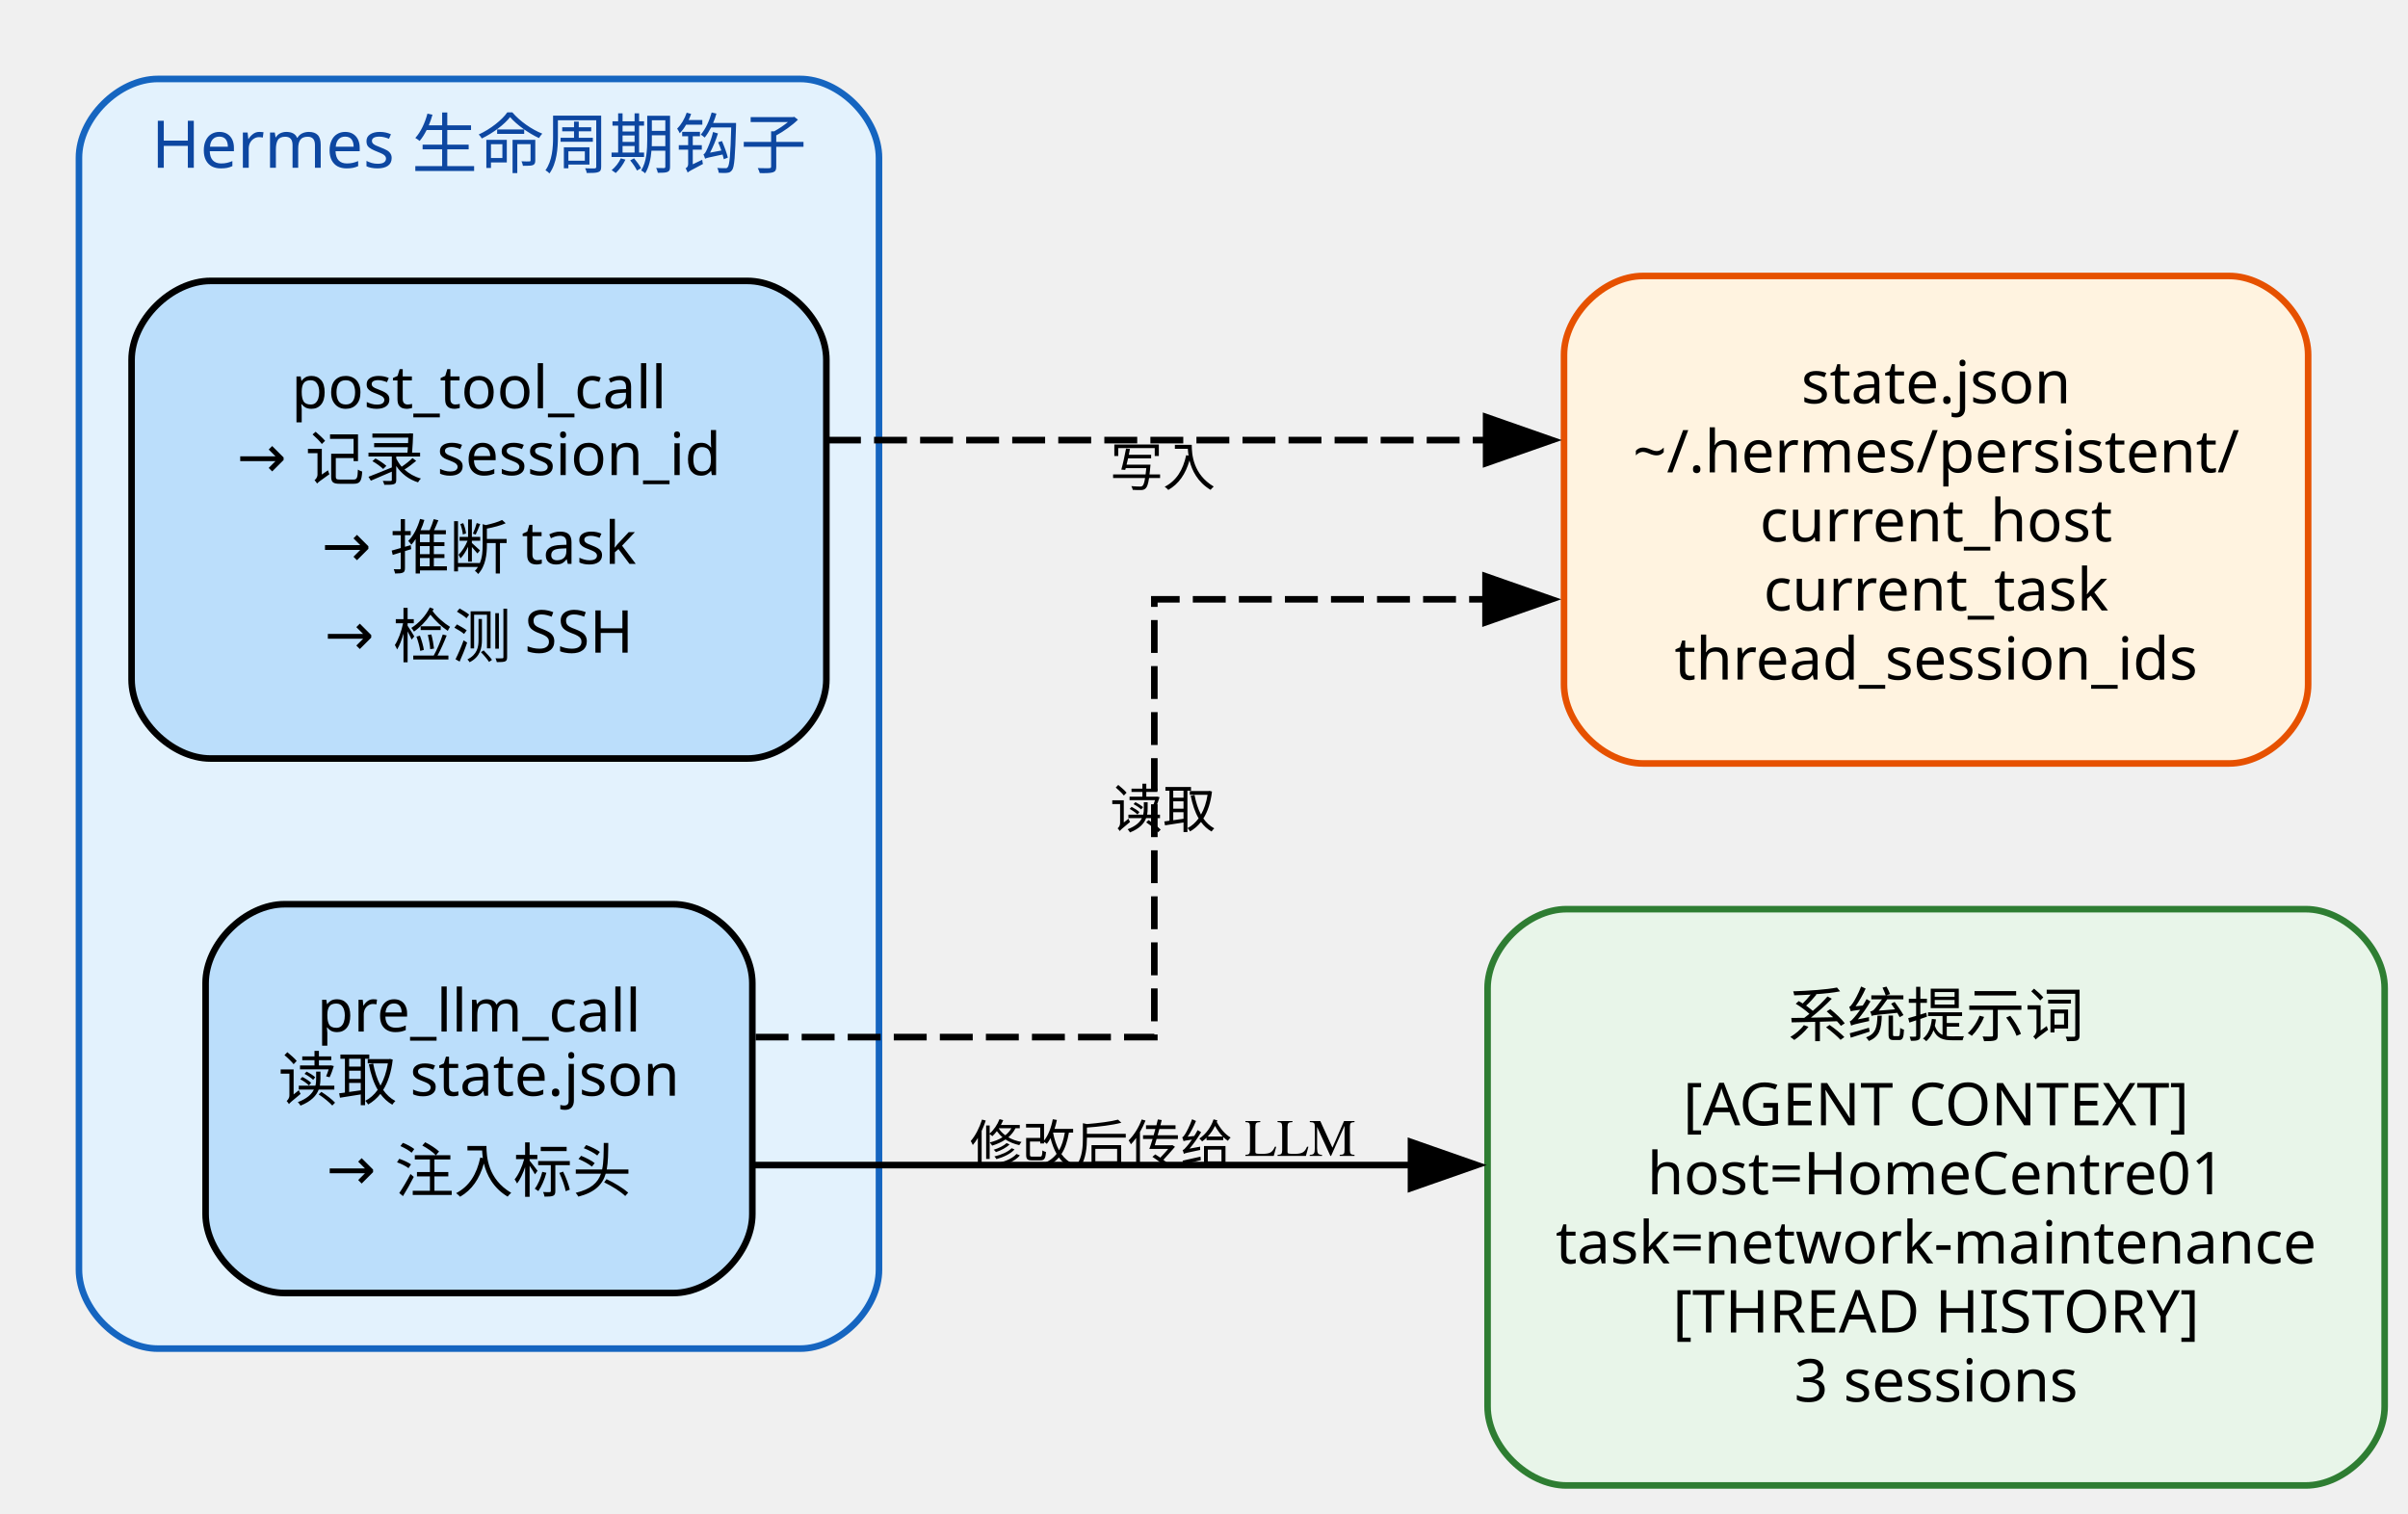
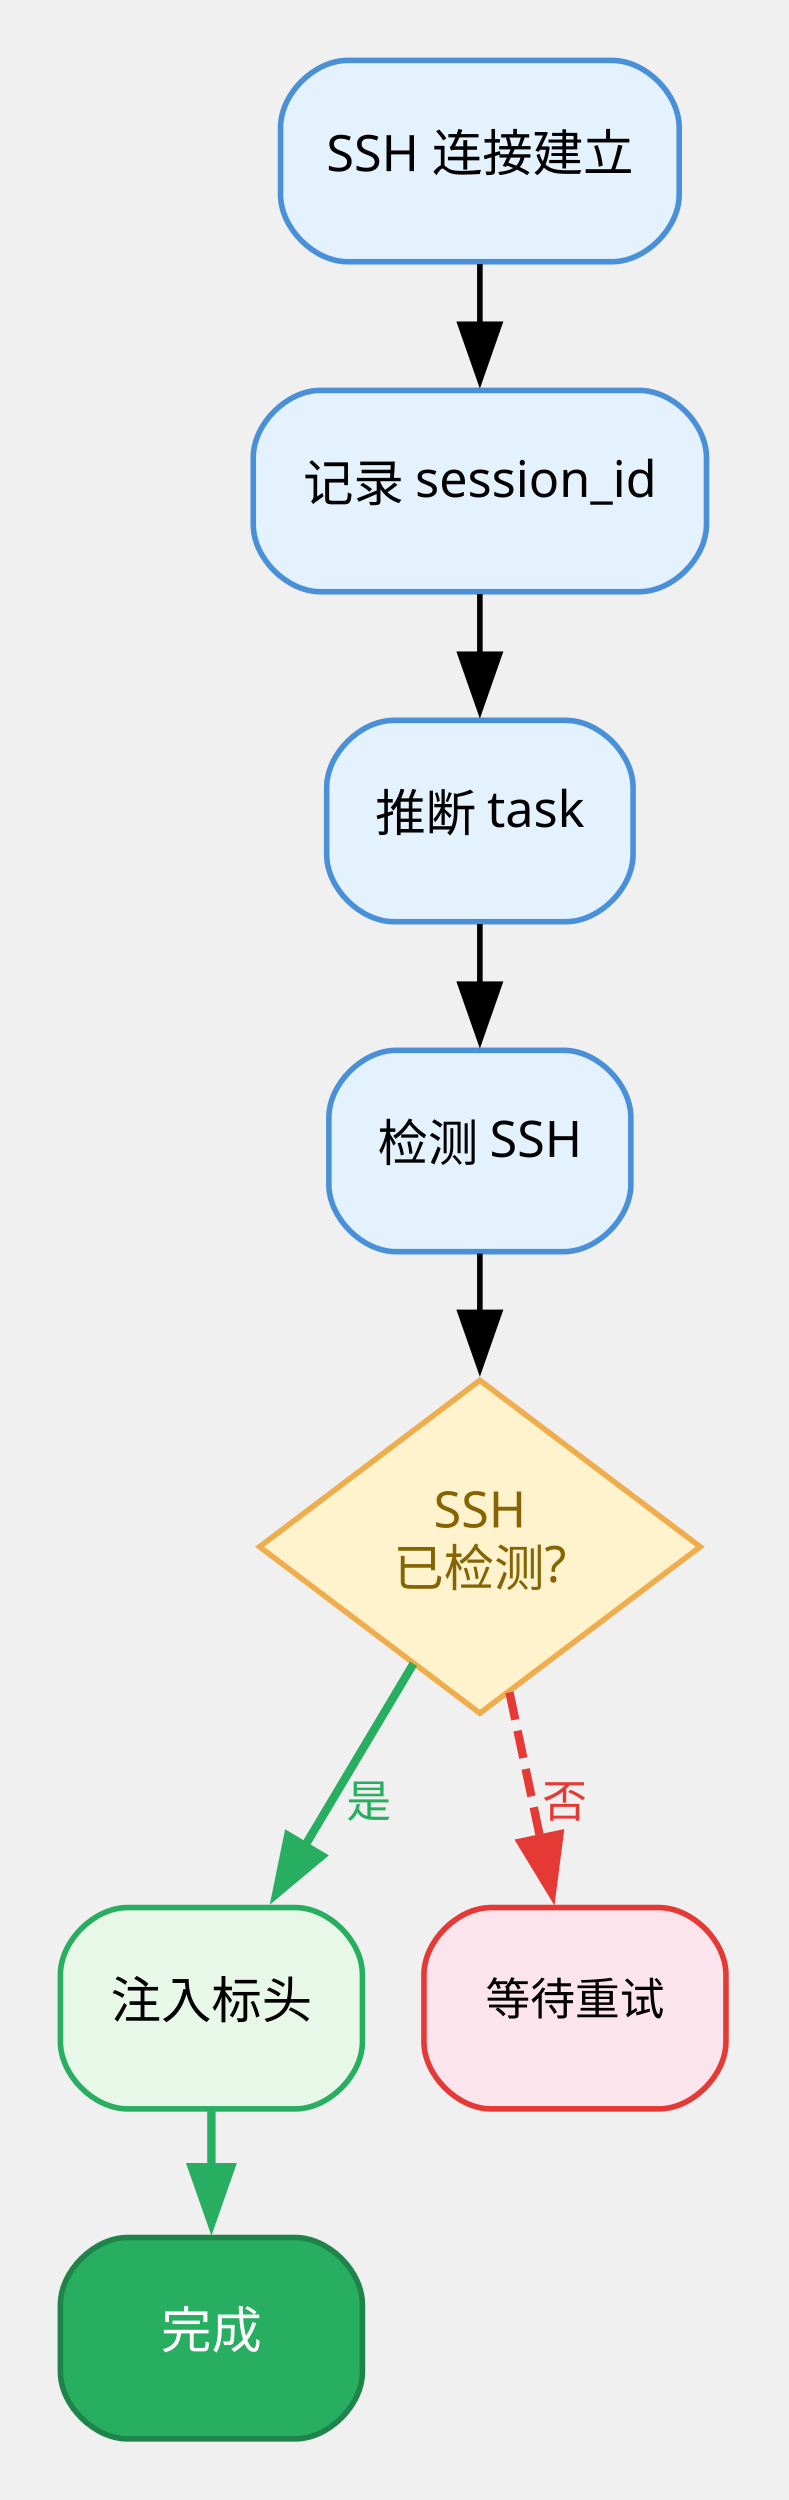
- <svg xmlns="http://www.w3.org/2000/svg" width="366pt" height="230pt" viewBox="0.00 0.00 366.00 230.00">
-   <g id="graph0" class="graph" transform="scale(1 1) rotate(0) translate(4 225.8)">
-     <g id="clust1" class="cluster">
-       <path fill="#e3f2fd" stroke="#1565c0" d="M20,-20.8C20,-20.8 117.6,-20.8 117.6,-20.8 123.6,-20.8 129.6,-26.8 129.6,-32.8 129.6,-32.8 129.6,-201.8 129.6,-201.8 129.6,-207.8 123.6,-213.8 117.6,-213.8 117.6,-213.8 20,-213.8 20,-213.8 14,-213.8 8,-207.8 8,-201.8 8,-201.8 8,-32.8 8,-32.8 8,-26.8 14,-20.8 20,-20.8" />
-       <text xml:space="preserve" text-anchor="middle" x="68.8" y="-200.3" font-family="sans-serif" font-size="10.00" fill="#0d47a1">Hermes 生命周期钩子</text>
+ <svg xmlns="http://www.w3.org/2000/svg" width="141pt" height="447pt" viewBox="0.00 0.00 141.00 447.00">
+   <g id="graph0" class="graph" transform="scale(1 1) rotate(0) translate(10.8 436.07)">
+     <g id="node1" class="node">
+       <path fill="#e3f2fd" stroke="#4a90d9" d="M98.64,-425.27C98.64,-425.27 51.36,-425.27 51.36,-425.27 45.36,-425.27 39.36,-419.27 39.36,-413.27 39.36,-413.27 39.36,-401.27 39.36,-401.27 39.36,-395.27 45.36,-389.27 51.36,-389.27 51.36,-389.27 98.64,-389.27 98.64,-389.27 104.64,-389.27 110.64,-395.27 110.64,-401.27 110.64,-401.27 110.64,-413.27 110.64,-413.27 110.64,-419.27 104.64,-425.27 98.64,-425.27" />
+       <text xml:space="preserve" text-anchor="middle" x="75" y="-405.47" font-family="sans-serif" font-size="9.00">SSH 连接建立</text>
    </g>
-     <g id="node1" class="node">
-       <path fill="#bbdefb" stroke="black" d="M98.35,-88.35C98.35,-88.35 39.25,-88.35 39.25,-88.35 33.25,-88.35 27.25,-82.35 27.25,-76.35 27.25,-76.35 27.25,-41.25 27.25,-41.25 27.25,-35.25 33.25,-29.25 39.25,-29.25 39.25,-29.25 98.35,-29.25 98.35,-29.25 104.35,-29.25 110.35,-35.25 110.35,-41.25 110.35,-41.25 110.35,-76.35 110.35,-76.35 110.35,-82.35 104.35,-88.35 98.35,-88.35" />
-       <text xml:space="preserve" text-anchor="middle" x="68.8" y="-69" font-family="sans-serif" font-size="9.00">pre_llm_call</text>
-       <text xml:space="preserve" text-anchor="middle" x="68.8" y="-58.5" font-family="sans-serif" font-size="9.00">读取 state.json</text>
-       <text xml:space="preserve" text-anchor="middle" x="68.8" y="-45" font-family="sans-serif" font-size="9.00">→ 注入标头</text>
+     <g id="node2" class="node">
+       <path fill="#e3f2fd" stroke="#4a90d9" d="M103.52,-366.27C103.52,-366.27 46.48,-366.27 46.48,-366.27 40.48,-366.27 34.48,-360.27 34.48,-354.27 34.48,-354.27 34.48,-342.27 34.48,-342.27 34.48,-336.27 40.48,-330.27 46.48,-330.27 46.48,-330.27 103.52,-330.27 103.52,-330.27 109.52,-330.27 115.52,-336.27 115.52,-342.27 115.52,-342.27 115.52,-354.27 115.52,-354.27 115.52,-360.27 109.52,-366.27 103.52,-366.27" />
+       <text xml:space="preserve" text-anchor="middle" x="75" y="-346.47" font-family="sans-serif" font-size="9.00">记录 session_id</text>
+     </g>
+     <g id="edge1" class="edge">
+       <path fill="none" stroke="black" d="M75,-388.86C75,-385.43 75,-381.75 75,-378.07" />
+       <polygon fill="black" stroke="black" points="78.5,-378.09 75,-368.09 71.5,-378.09 78.5,-378.09" />
    </g>
    <g id="node3" class="node">
-       <path fill="#fff3e0" stroke="#e65100" d="M334.82,-183.85C334.82,-183.85 245.72,-183.85 245.72,-183.85 239.72,-183.85 233.72,-177.85 233.72,-171.85 233.72,-171.85 233.72,-121.75 233.72,-121.75 233.72,-115.75 239.72,-109.75 245.72,-109.75 245.72,-109.75 334.82,-109.75 334.82,-109.75 340.82,-109.75 346.82,-115.75 346.82,-121.75 346.82,-121.75 346.82,-171.85 346.82,-171.85 346.82,-177.85 340.82,-183.85 334.82,-183.85" />
-       <text xml:space="preserve" text-anchor="middle" x="290.27" y="-164.5" font-family="sans-serif" font-size="9.00">state.json</text>
-       <text xml:space="preserve" text-anchor="middle" x="290.27" y="-154" font-family="sans-serif" font-size="9.00">~/.hermes/persistent/</text>
-       <text xml:space="preserve" text-anchor="middle" x="290.27" y="-143.5" font-family="sans-serif" font-size="9.00">current_host</text>
-       <text xml:space="preserve" text-anchor="middle" x="290.27" y="-133" font-family="sans-serif" font-size="9.00">current_task</text>
-       <text xml:space="preserve" text-anchor="middle" x="290.27" y="-122.5" font-family="sans-serif" font-size="9.00">thread_session_ids</text>
+       <path fill="#e3f2fd" stroke="#4a90d9" d="M90.39,-307.27C90.39,-307.27 59.61,-307.27 59.61,-307.27 53.61,-307.27 47.61,-301.27 47.61,-295.27 47.61,-295.27 47.61,-283.27 47.61,-283.27 47.61,-277.27 53.61,-271.27 59.61,-271.27 59.61,-271.27 90.39,-271.27 90.39,-271.27 96.39,-271.27 102.39,-277.27 102.39,-283.27 102.39,-283.27 102.39,-295.27 102.39,-295.27 102.39,-301.27 96.39,-307.27 90.39,-307.27" />
+       <text xml:space="preserve" text-anchor="middle" x="75" y="-287.47" font-family="sans-serif" font-size="9.00">推断 task</text>
    </g>
-     <g id="edge1" class="edge">
-       <path fill="none" stroke="black" stroke-dasharray="5,2" d="M110.85,-68.15C139.2,-68.15 171.45,-68.15 171.45,-68.15 171.45,-68.15 171.45,-134.7 171.45,-134.7 171.45,-134.7 221.79,-134.7 221.79,-134.7" />
-       <polygon fill="black" stroke="black" points="221.79,-138.2 231.79,-134.7 221.79,-131.2 221.79,-138.2" />
-       <text xml:space="preserve" text-anchor="middle" x="171.85" y="-99.95" font-family="Times,serif" font-size="8.00"> 读取</text>
+     <g id="edge2" class="edge">
+       <path fill="none" stroke="black" d="M75,-329.86C75,-326.43 75,-322.75 75,-319.07" />
+       <polygon fill="black" stroke="black" points="78.5,-319.09 75,-309.09 71.5,-319.09 78.5,-319.09" />
    </g>
    <g id="node4" class="node">
-       <path fill="#e8f5e9" stroke="#2e7d32" d="M346.45,-87.6C346.45,-87.6 234.1,-87.6 234.1,-87.6 228.1,-87.6 222.1,-81.6 222.1,-75.6 222.1,-75.6 222.1,-12 222.1,-12 222.1,-6 228.1,0 234.1,0 234.1,0 346.45,0 346.45,0 352.45,0 358.45,-6 358.45,-12 358.45,-12 358.45,-75.6 358.45,-75.6 358.45,-81.6 352.45,-87.6 346.45,-87.6" />
-       <text xml:space="preserve" text-anchor="middle" x="290.27" y="-68.25" font-family="sans-serif" font-size="9.00">系统提示词</text>
-       <text xml:space="preserve" text-anchor="middle" x="290.27" y="-54.75" font-family="sans-serif" font-size="9.00">[AGENT CONTEXT]</text>
-       <text xml:space="preserve" text-anchor="middle" x="290.27" y="-44.25" font-family="sans-serif" font-size="9.00">host=HomeCentre01</text>
-       <text xml:space="preserve" text-anchor="middle" x="290.27" y="-33.75" font-family="sans-serif" font-size="9.00">task=network-maintenance</text>
-       <text xml:space="preserve" text-anchor="middle" x="290.27" y="-23.25" font-family="sans-serif" font-size="9.00">[THREAD HISTORY]</text>
-       <text xml:space="preserve" text-anchor="middle" x="290.27" y="-12.75" font-family="sans-serif" font-size="9.00">3 sessions</text>
+       <path fill="#e3f2fd" stroke="#4a90d9" d="M90,-248.27C90,-248.27 60,-248.27 60,-248.27 54,-248.27 48,-242.27 48,-236.27 48,-236.27 48,-224.27 48,-224.27 48,-218.27 54,-212.27 60,-212.27 60,-212.27 90,-212.27 90,-212.27 96,-212.27 102,-218.27 102,-224.27 102,-224.27 102,-236.27 102,-236.27 102,-242.27 96,-248.27 90,-248.27" />
+       <text xml:space="preserve" text-anchor="middle" x="75" y="-228.47" font-family="sans-serif" font-size="9.00">检测 SSH</text>
    </g>
    <g id="edge3" class="edge">
-       <path fill="none" stroke="black" d="M110.72,-48.7C110.72,-48.7 210.46,-48.7 210.46,-48.7" />
-       <polygon fill="black" stroke="black" points="210.46,-52.2 220.46,-48.7 210.46,-45.2 210.46,-52.2" />
-       <text xml:space="preserve" text-anchor="middle" x="171.85" y="-48.95" font-family="Times,serif" font-size="8.00"> 修改后传给 LLM</text>
+       <path fill="none" stroke="black" d="M75,-270.86C75,-267.43 75,-263.75 75,-260.07" />
+       <polygon fill="black" stroke="black" points="78.5,-260.09 75,-250.09 71.5,-260.09 78.5,-260.09" />
    </g>
-     <g id="node2" class="node">
-       <path fill="#bbdefb" stroke="black" d="M109.6,-183.1C109.6,-183.1 28,-183.1 28,-183.1 22,-183.1 16,-177.1 16,-171.1 16,-171.1 16,-122.5 16,-122.5 16,-116.5 22,-110.5 28,-110.5 28,-110.5 109.6,-110.5 109.6,-110.5 115.6,-110.5 121.6,-116.5 121.6,-122.5 121.6,-122.5 121.6,-171.1 121.6,-171.1 121.6,-177.1 115.6,-183.1 109.6,-183.1" />
-       <text xml:space="preserve" text-anchor="middle" x="68.8" y="-163.75" font-family="sans-serif" font-size="9.00">post_tool_call</text>
-       <text xml:space="preserve" text-anchor="middle" x="68.8" y="-153.25" font-family="sans-serif" font-size="9.00">→ 记录 session_id</text>
-       <text xml:space="preserve" text-anchor="middle" x="68.8" y="-139.75" font-family="sans-serif" font-size="9.00">→ 推断 task</text>
-       <text xml:space="preserve" text-anchor="middle" x="68.8" y="-126.25" font-family="sans-serif" font-size="9.00">→ 检测 SSH</text>
+     <g id="node5" class="node">
+       <polygon fill="#fff3cd" stroke="#f0ad4e" points="75,-189.27 35.61,-159.51 75,-129.75 114.39,-159.51 75,-189.27" />
+       <text xml:space="preserve" text-anchor="middle" x="75" y="-162.96" font-family="sans-serif" font-size="9.00" fill="#856404">SSH</text>
+       <text xml:space="preserve" text-anchor="middle" x="75" y="-152.46" font-family="sans-serif" font-size="9.00" fill="#856404">已检测?</text>
    </g>
-     <g id="edge2" class="edge">
-       <path fill="none" stroke="black" stroke-dasharray="5,2" d="M121.85,-158.9C121.85,-158.9 221.88,-158.9 221.88,-158.9" />
-       <polygon fill="black" stroke="black" points="221.88,-162.4 231.88,-158.9 221.88,-155.4 221.88,-162.4" />
-       <text xml:space="preserve" text-anchor="middle" x="171.85" y="-151.95" font-family="Times,serif" font-size="8.00"> 写入</text>
+     <g id="edge4" class="edge">
+       <path fill="none" stroke="black" d="M75,-211.92C75,-208.58 75,-204.95 75,-201.22" />
+       <polygon fill="black" stroke="black" points="78.5,-201.41 75,-191.41 71.5,-201.41 78.5,-201.41" />
+     </g>
+     <g id="node6" class="node">
+       <path fill="#e8f8e8" stroke="#27ae60" d="M42,-95C42,-95 12,-95 12,-95 6,-95 0,-89 0,-83 0,-83 0,-71 0,-71 0,-65 6,-59 12,-59 12,-59 42,-59 42,-59 48,-59 54,-65 54,-71 54,-71 54,-83 54,-83 54,-89 48,-95 42,-95" />
+       <text xml:space="preserve" text-anchor="middle" x="27" y="-75.2" font-family="sans-serif" font-size="9.00">注入标头</text>
+     </g>
+     <g id="edge5" class="edge">
+       <path fill="none" stroke="#27ae60" stroke-width="1.5" d="M63.13,-138.61C57.22,-128.69 49.97,-116.53 43.53,-105.72" />
+       <polygon fill="#27ae60" stroke="#27ae60" stroke-width="1.5" points="46.71,-104.23 38.59,-97.44 40.7,-107.82 46.71,-104.23" />
+       <text xml:space="preserve" text-anchor="middle" x="55.12" y="-111.15" font-family="Times,serif" font-size="8.00" fill="#27ae60">是</text>
+     </g>
+     <g id="node8" class="node">
+       <path fill="#fce4ec" stroke="#e53935" d="M107,-95C107,-95 77,-95 77,-95 71,-95 65,-89 65,-83 65,-83 65,-71 65,-71 65,-65 71,-59 77,-59 77,-59 107,-59 107,-59 113,-59 119,-65 119,-71 119,-71 119,-83 119,-83 119,-89 113,-95 107,-95" />
+       <text xml:space="preserve" text-anchor="middle" x="92" y="-75.78" font-family="sans-serif" font-size="8.00">等待重试</text>
+     </g>
+     <g id="edge6" class="edge">
+       <path fill="none" stroke="#e53935" stroke-width="1.5" stroke-dasharray="5,2" d="M80.29,-133.48C82.04,-125.17 84.01,-115.84 85.83,-107.24" />
+       <polygon fill="#e53935" stroke="#e53935" stroke-width="1.5" points="89.22,-108.09 87.87,-97.58 82.37,-106.64 89.22,-108.09" />
+       <text xml:space="preserve" text-anchor="middle" x="90.14" y="-111.15" font-family="Times,serif" font-size="8.00" fill="#e53935">否</text>
+     </g>
+     <g id="node7" class="node">
+       <path fill="#27ae60" stroke="#1e8449" d="M42,-36C42,-36 12,-36 12,-36 6,-36 0,-30 0,-24 0,-24 0,-12 0,-12 0,-6 6,0 12,0 12,0 42,0 42,0 48,0 54,-6 54,-12 54,-12 54,-24 54,-24 54,-30 48,-36 42,-36" />
+       <text xml:space="preserve" text-anchor="middle" x="27" y="-16.2" font-family="sans-serif" font-size="9.00" fill="white">完成</text>
+     </g>
+     <g id="edge7" class="edge">
+       <path fill="none" stroke="#27ae60" stroke-width="1.5" d="M27,-58.59C27,-55.38 27,-51.96 27,-48.51" />
+       <polygon fill="#27ae60" stroke="#27ae60" stroke-width="1.5" points="30.5,-48.58 27,-38.58 23.5,-48.58 30.5,-48.58" />
    </g>
  </g>
</svg>
